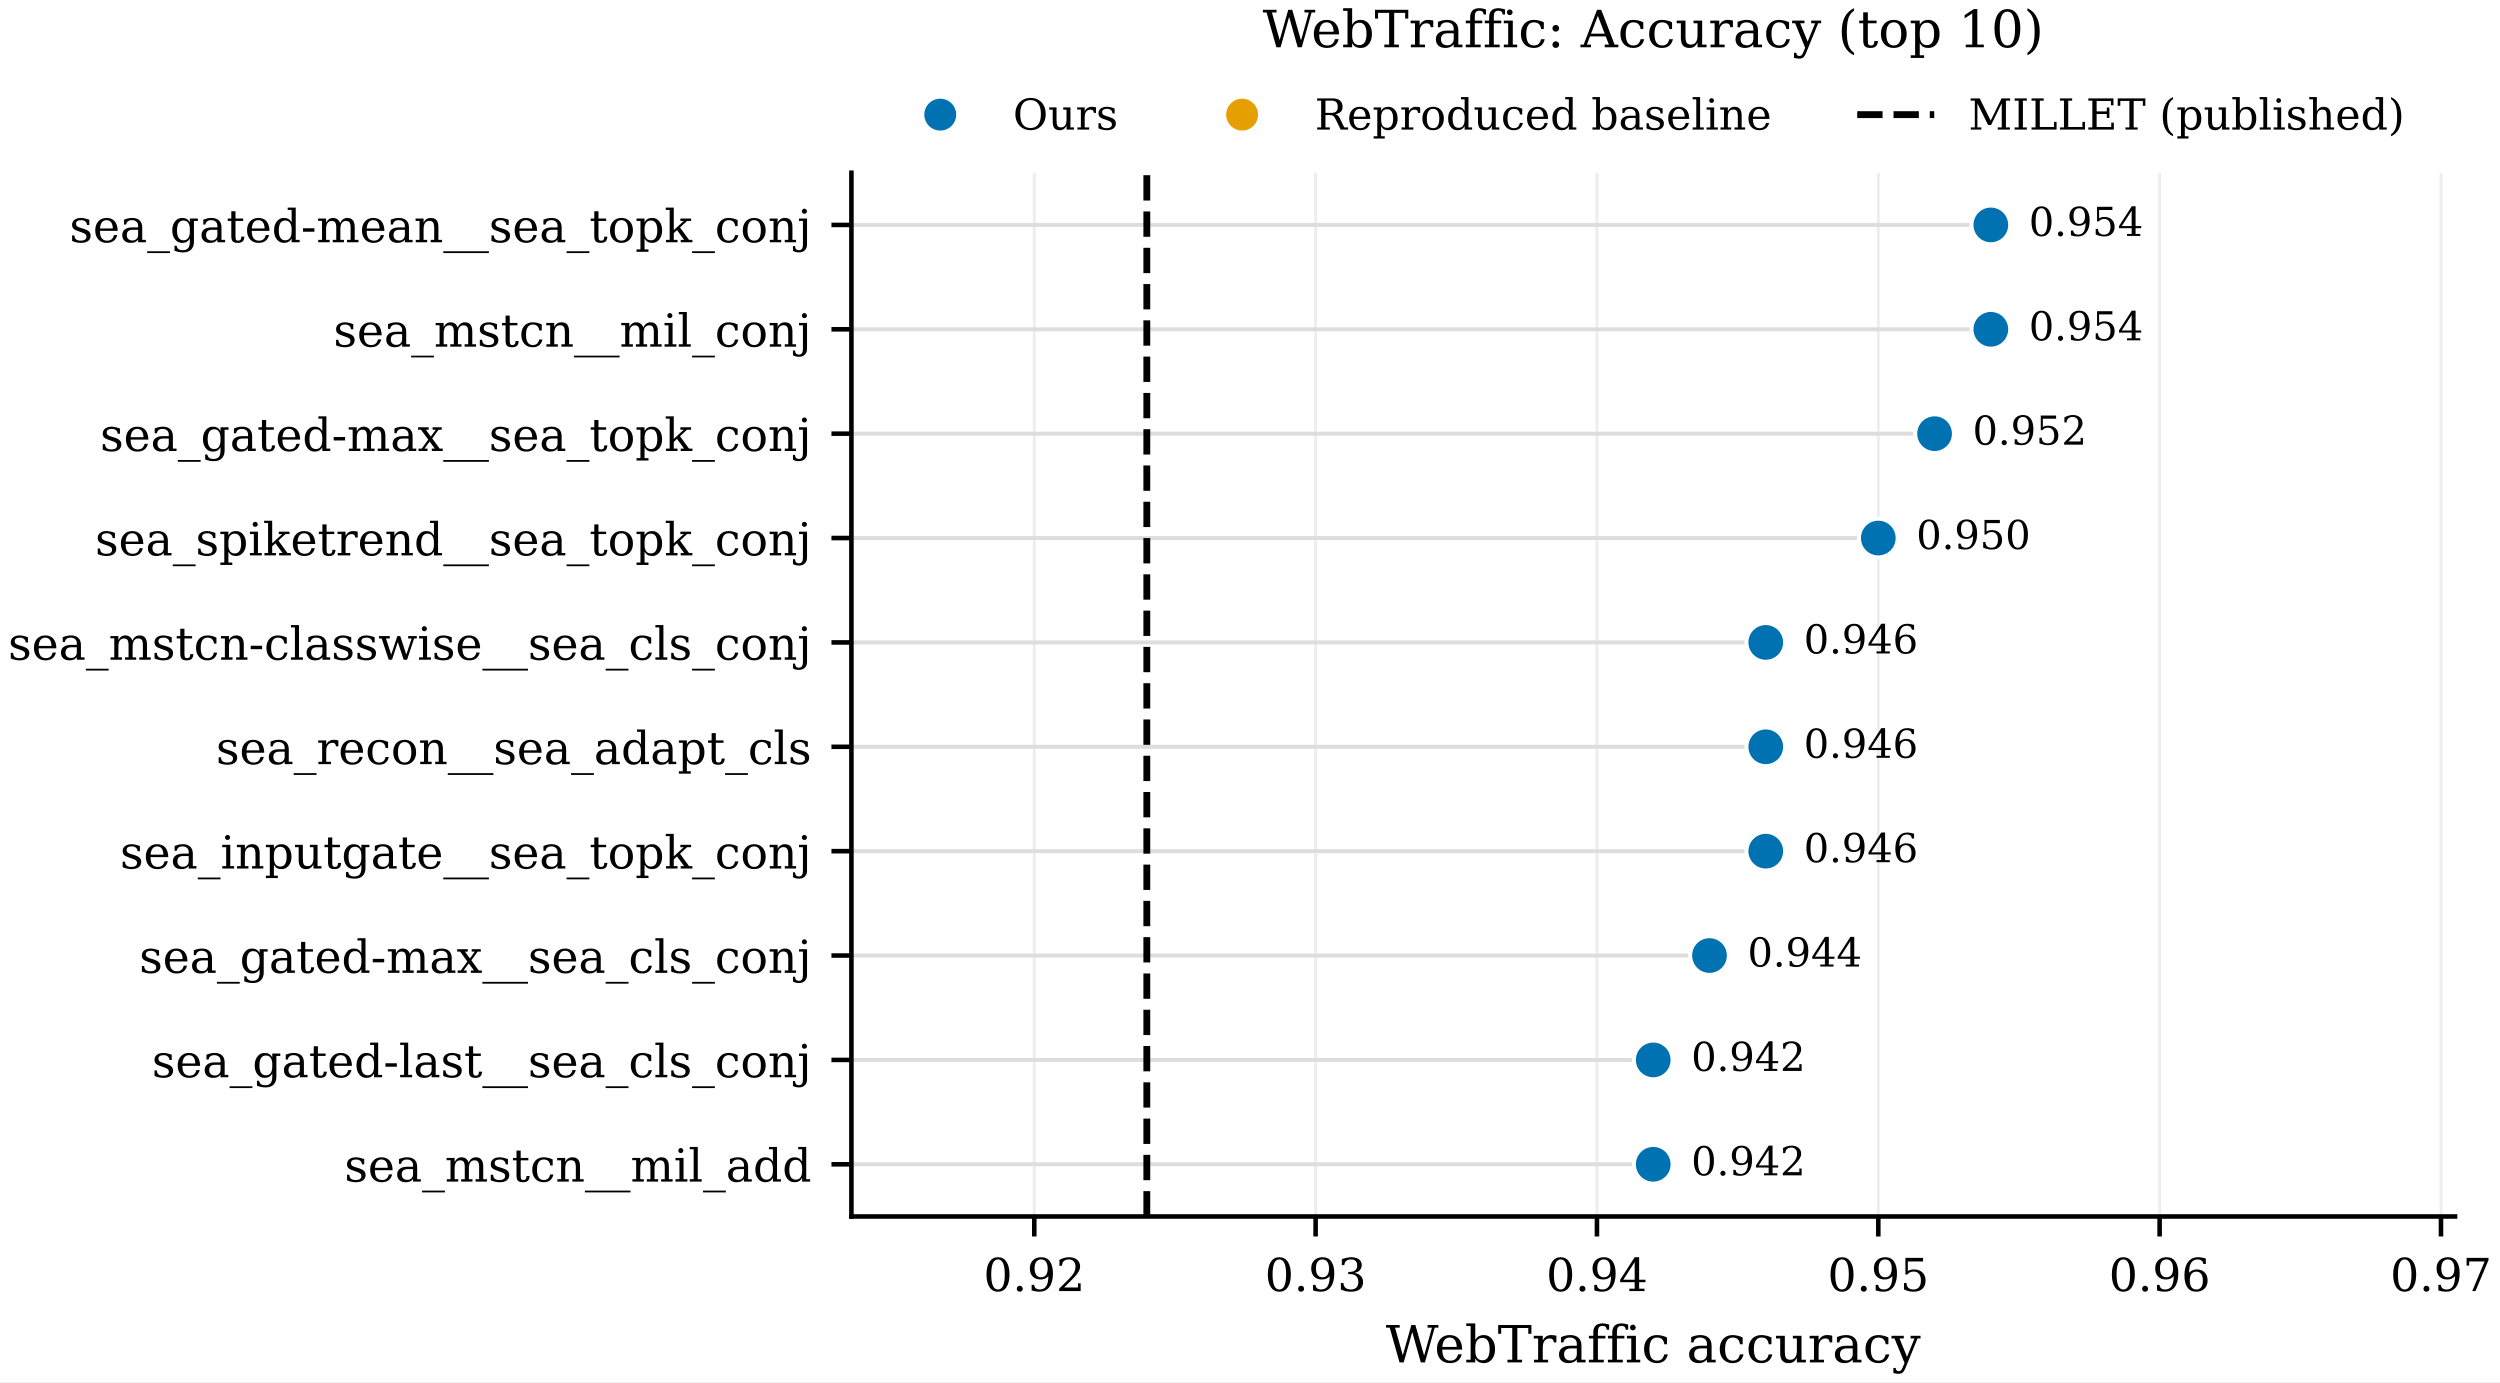
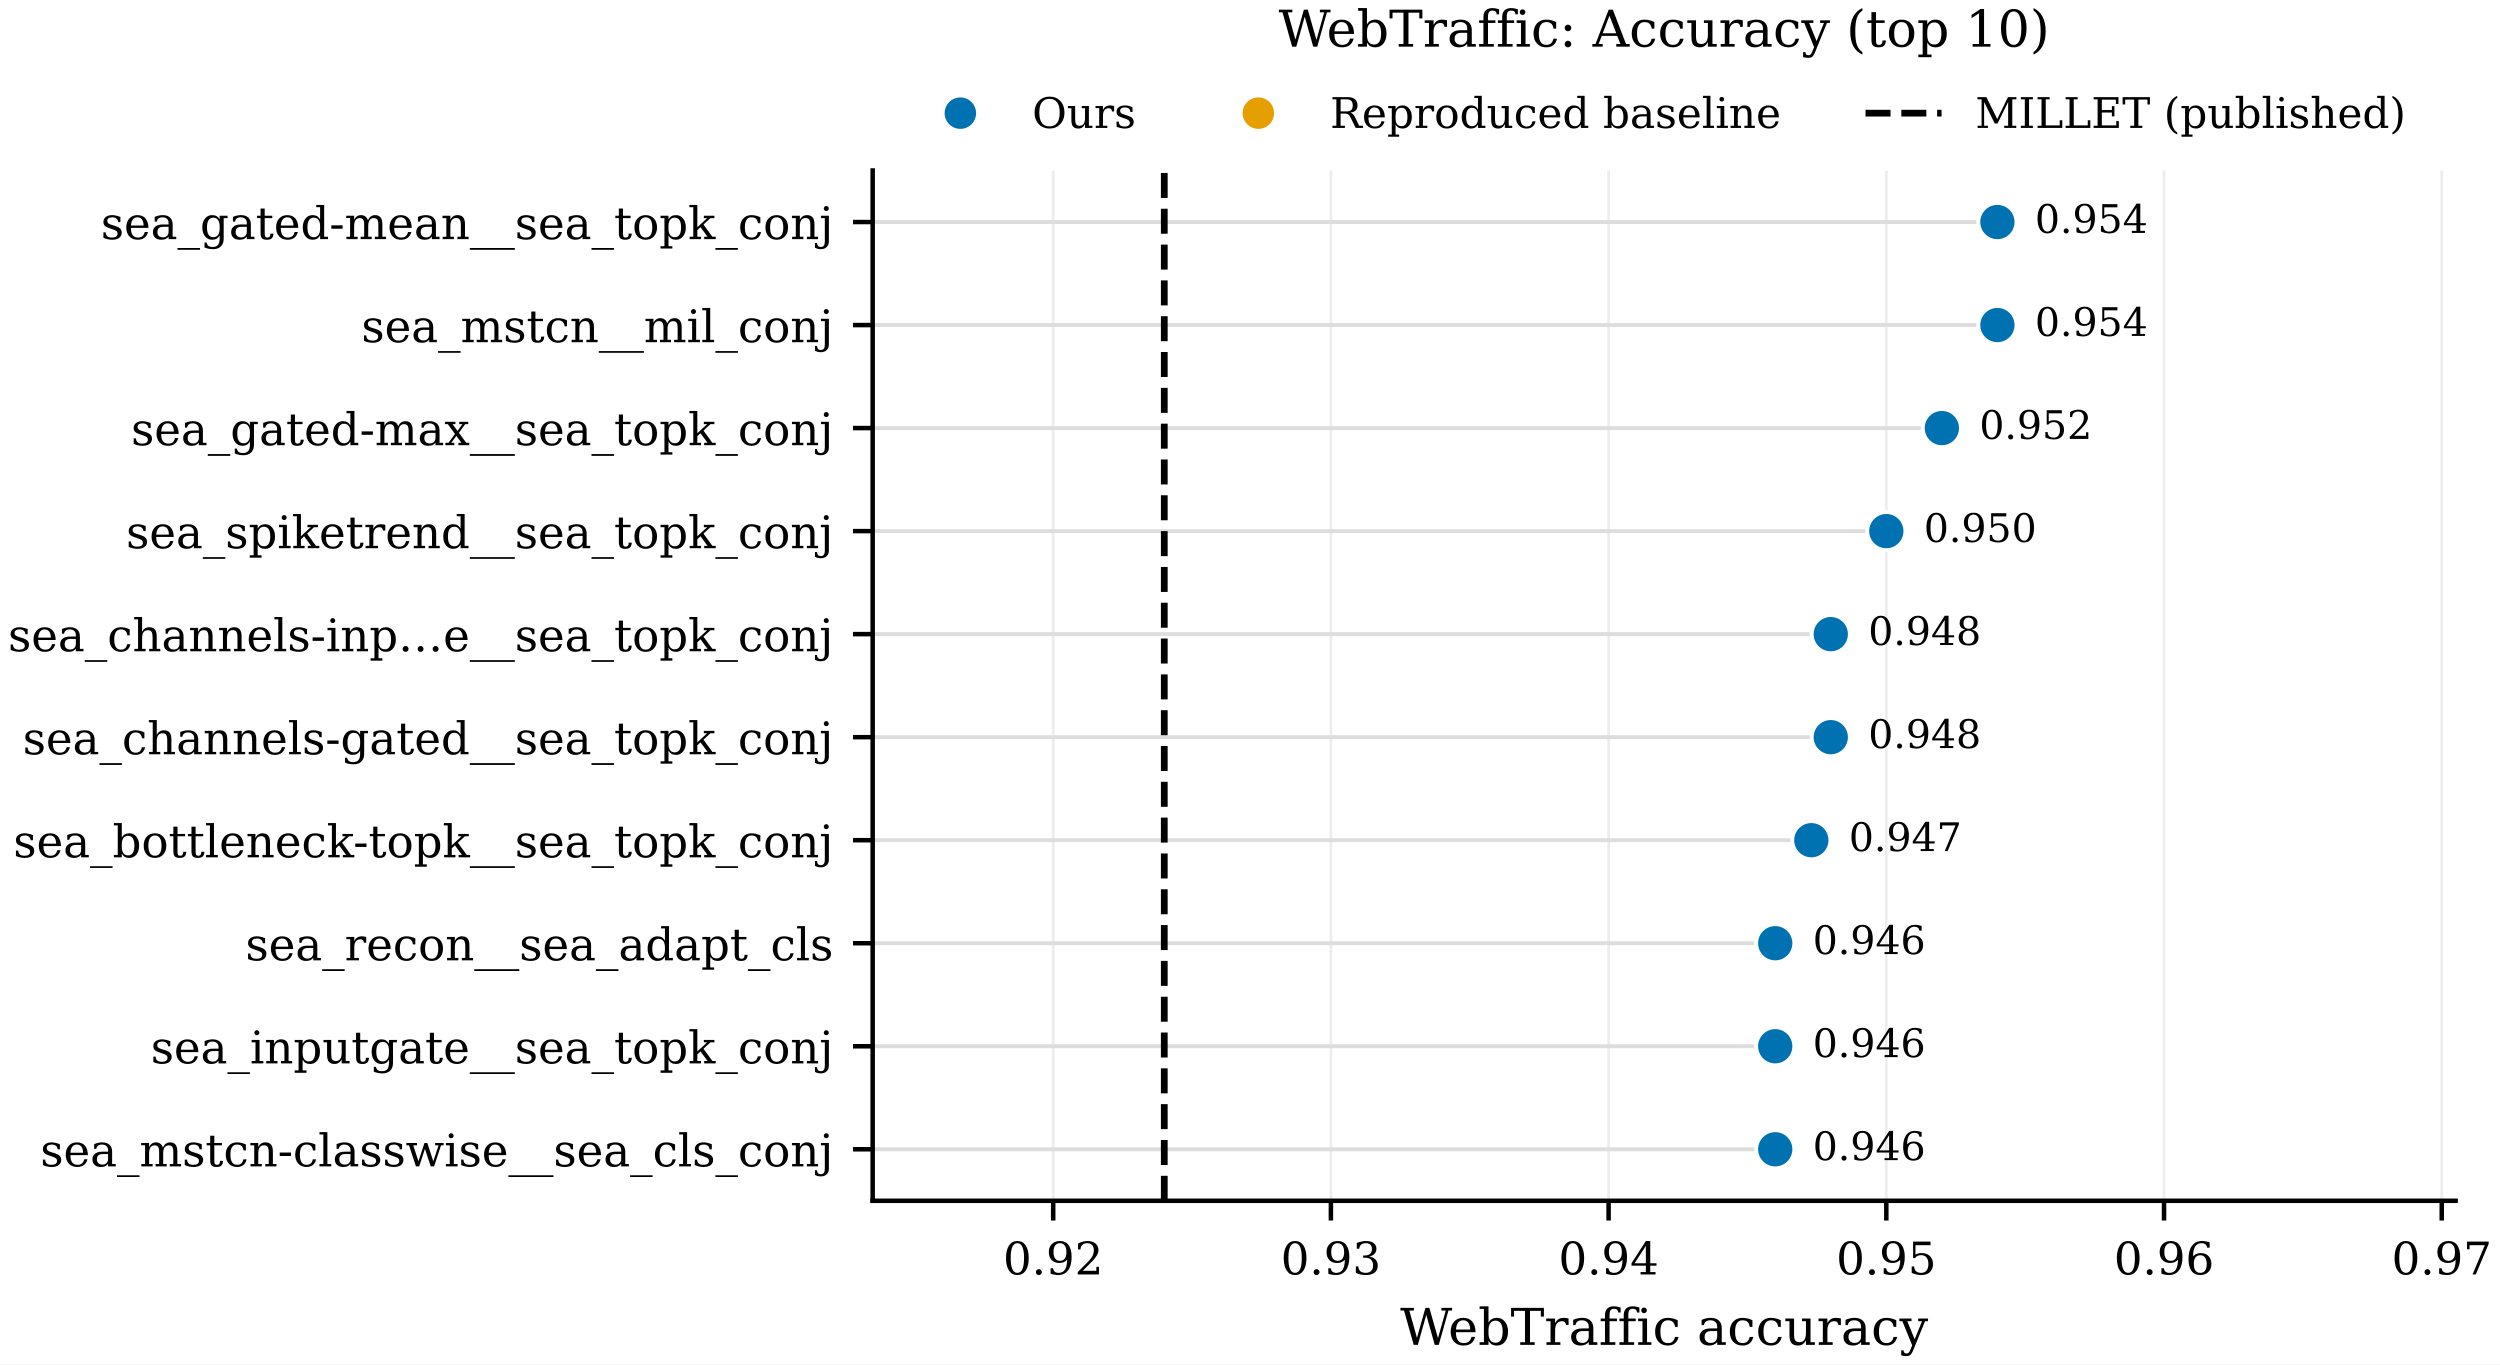
- <svg xmlns="http://www.w3.org/2000/svg" xmlns:xlink="http://www.w3.org/1999/xlink" width="438.213pt" height="242.251pt" viewBox="0 0 438.213 242.251" version="1.1">
+ <svg xmlns="http://www.w3.org/2000/svg" xmlns:xlink="http://www.w3.org/1999/xlink" width="443.939pt" height="242.251pt" viewBox="0 0 443.939 242.251" version="1.1">
  <defs>
    <style type="text/css">*{stroke-linejoin: round; stroke-linecap: butt}</style>
  </defs>
  <g id="figure_1">
    <g id="patch_1">
-       <path d="M 0 242.251  L 438.213 242.251  L 438.213 -0  L 0 -0  z " style="fill: #ffffff" />
+       <path d="M -0 242.251  L 443.939 242.251  L 443.939 -0  L -0 -0  z " style="fill: #ffffff" />
    </g>
    <g id="axes_1">
      <g id="patch_2">
-         <path d="M 149.24 213.231  L 430.332 213.231  L 430.332 30.279  L 149.24 30.279  z " style="fill: #ffffff" />
+         <path d="M 154.966 213.231  L 436.059 213.231  L 436.059 30.279  L 154.966 30.279  z " style="fill: #ffffff" />
      </g>
      <g id="matplotlib.axis_1">
        <g id="xtick_1">
          <g id="line2d_1">
-             <path d="M 181.294 213.231  L 181.294 30.279  " clip-path="url(#p11a6fa3edb)" style="fill: none; stroke: #cccccc; stroke-opacity: 0.35; stroke-width: 0.5; stroke-linecap: square" />
+             <path d="M 187.021 213.231  L 187.021 30.279  " clip-path="url(#pb1045ec15f)" style="fill: none; stroke: #cccccc; stroke-opacity: 0.35; stroke-width: 0.5; stroke-linecap: square" />
          </g>
          <g id="line2d_2">
            <defs>
-               <path id="mdb8bfd1f29" d="M 0 0  L 0 3.5  " style="stroke: #000000; stroke-width: 0.8" />
+               <path id="m947b1de295" d="M 0 0  L 0 3.5  " style="stroke: #000000; stroke-width: 0.8" />
            </defs>
            <g>
-               <use xlink:href="#mdb8bfd1f29" x="181.294" y="213.231" style="stroke: #000000; stroke-width: 0.8" />
+               <use xlink:href="#m947b1de295" x="187.021" y="213.231" style="stroke: #000000; stroke-width: 0.8" />
            </g>
          </g>
          <g id="text_1">
-             <text style="font: 8px 'DejaVu Serif', 'Times New Roman', 'Times', 'Computer Modern Roman', serif; text-anchor: middle" x="181.294" y="226.309" transform="rotate(-0 181.2944 226.3093)">0.92</text>
+             <text style="font: 8px 'DejaVu Serif', 'Times New Roman', 'Times', 'Computer Modern Roman', serif; text-anchor: middle" x="187.021" y="226.309" transform="rotate(-0 187.0207 226.3093)">0.92</text>
          </g>
        </g>
        <g id="xtick_2">
          <g id="line2d_3">
-             <path d="M 230.609 213.231  L 230.609 30.279  " clip-path="url(#p11a6fa3edb)" style="fill: none; stroke: #cccccc; stroke-opacity: 0.35; stroke-width: 0.5; stroke-linecap: square" />
+             <path d="M 236.335 213.231  L 236.335 30.279  " clip-path="url(#pb1045ec15f)" style="fill: none; stroke: #cccccc; stroke-opacity: 0.35; stroke-width: 0.5; stroke-linecap: square" />
          </g>
          <g id="line2d_4">
            <g>
-               <use xlink:href="#mdb8bfd1f29" x="230.609" y="213.231" style="stroke: #000000; stroke-width: 0.8" />
+               <use xlink:href="#m947b1de295" x="236.335" y="213.231" style="stroke: #000000; stroke-width: 0.8" />
            </g>
          </g>
          <g id="text_2">
-             <text style="font: 8px 'DejaVu Serif', 'Times New Roman', 'Times', 'Computer Modern Roman', serif; text-anchor: middle" x="230.609" y="226.309" transform="rotate(-0 230.6089 226.3093)">0.93</text>
+             <text style="font: 8px 'DejaVu Serif', 'Times New Roman', 'Times', 'Computer Modern Roman', serif; text-anchor: middle" x="236.335" y="226.309" transform="rotate(-0 236.3351 226.3093)">0.93</text>
          </g>
        </g>
        <g id="xtick_3">
          <g id="line2d_5">
-             <path d="M 279.923 213.231  L 279.923 30.279  " clip-path="url(#p11a6fa3edb)" style="fill: none; stroke: #cccccc; stroke-opacity: 0.35; stroke-width: 0.5; stroke-linecap: square" />
+             <path d="M 285.65 213.231  L 285.65 30.279  " clip-path="url(#pb1045ec15f)" style="fill: none; stroke: #cccccc; stroke-opacity: 0.35; stroke-width: 0.5; stroke-linecap: square" />
          </g>
          <g id="line2d_6">
            <g>
-               <use xlink:href="#mdb8bfd1f29" x="279.923" y="213.231" style="stroke: #000000; stroke-width: 0.8" />
+               <use xlink:href="#m947b1de295" x="285.65" y="213.231" style="stroke: #000000; stroke-width: 0.8" />
            </g>
          </g>
          <g id="text_3">
-             <text style="font: 8px 'DejaVu Serif', 'Times New Roman', 'Times', 'Computer Modern Roman', serif; text-anchor: middle" x="279.923" y="226.309" transform="rotate(-0 279.9234 226.3093)">0.94</text>
+             <text style="font: 8px 'DejaVu Serif', 'Times New Roman', 'Times', 'Computer Modern Roman', serif; text-anchor: middle" x="285.65" y="226.309" transform="rotate(-0 285.6496 226.3093)">0.94</text>
          </g>
        </g>
        <g id="xtick_4">
          <g id="line2d_7">
-             <path d="M 329.238 213.231  L 329.238 30.279  " clip-path="url(#p11a6fa3edb)" style="fill: none; stroke: #cccccc; stroke-opacity: 0.35; stroke-width: 0.5; stroke-linecap: square" />
+             <path d="M 334.964 213.231  L 334.964 30.279  " clip-path="url(#pb1045ec15f)" style="fill: none; stroke: #cccccc; stroke-opacity: 0.35; stroke-width: 0.5; stroke-linecap: square" />
          </g>
          <g id="line2d_8">
            <g>
-               <use xlink:href="#mdb8bfd1f29" x="329.238" y="213.231" style="stroke: #000000; stroke-width: 0.8" />
+               <use xlink:href="#m947b1de295" x="334.964" y="213.231" style="stroke: #000000; stroke-width: 0.8" />
            </g>
          </g>
          <g id="text_4">
-             <text style="font: 8px 'DejaVu Serif', 'Times New Roman', 'Times', 'Computer Modern Roman', serif; text-anchor: middle" x="329.238" y="226.309" transform="rotate(-0 329.2378 226.3093)">0.95</text>
+             <text style="font: 8px 'DejaVu Serif', 'Times New Roman', 'Times', 'Computer Modern Roman', serif; text-anchor: middle" x="334.964" y="226.309" transform="rotate(-0 334.9641 226.3093)">0.95</text>
          </g>
        </g>
        <g id="xtick_5">
          <g id="line2d_9">
-             <path d="M 378.552 213.231  L 378.552 30.279  " clip-path="url(#p11a6fa3edb)" style="fill: none; stroke: #cccccc; stroke-opacity: 0.35; stroke-width: 0.5; stroke-linecap: square" />
+             <path d="M 384.279 213.231  L 384.279 30.279  " clip-path="url(#pb1045ec15f)" style="fill: none; stroke: #cccccc; stroke-opacity: 0.35; stroke-width: 0.5; stroke-linecap: square" />
          </g>
          <g id="line2d_10">
            <g>
-               <use xlink:href="#mdb8bfd1f29" x="378.552" y="213.231" style="stroke: #000000; stroke-width: 0.8" />
+               <use xlink:href="#m947b1de295" x="384.279" y="213.231" style="stroke: #000000; stroke-width: 0.8" />
            </g>
          </g>
          <g id="text_5">
-             <text style="font: 8px 'DejaVu Serif', 'Times New Roman', 'Times', 'Computer Modern Roman', serif; text-anchor: middle" x="378.552" y="226.309" transform="rotate(-0 378.5523 226.3093)">0.96</text>
+             <text style="font: 8px 'DejaVu Serif', 'Times New Roman', 'Times', 'Computer Modern Roman', serif; text-anchor: middle" x="384.279" y="226.309" transform="rotate(-0 384.2786 226.3093)">0.96</text>
          </g>
        </g>
        <g id="xtick_6">
          <g id="line2d_11">
-             <path d="M 427.867 213.231  L 427.867 30.279  " clip-path="url(#p11a6fa3edb)" style="fill: none; stroke: #cccccc; stroke-opacity: 0.35; stroke-width: 0.5; stroke-linecap: square" />
+             <path d="M 433.593 213.231  L 433.593 30.279  " clip-path="url(#pb1045ec15f)" style="fill: none; stroke: #cccccc; stroke-opacity: 0.35; stroke-width: 0.5; stroke-linecap: square" />
          </g>
          <g id="line2d_12">
            <g>
-               <use xlink:href="#mdb8bfd1f29" x="427.867" y="213.231" style="stroke: #000000; stroke-width: 0.8" />
+               <use xlink:href="#m947b1de295" x="433.593" y="213.231" style="stroke: #000000; stroke-width: 0.8" />
            </g>
          </g>
          <g id="text_6">
-             <text style="font: 8px 'DejaVu Serif', 'Times New Roman', 'Times', 'Computer Modern Roman', serif; text-anchor: middle" x="427.867" y="226.309" transform="rotate(-0 427.8668 226.3093)">0.97</text>
+             <text style="font: 8px 'DejaVu Serif', 'Times New Roman', 'Times', 'Computer Modern Roman', serif; text-anchor: middle" x="433.593" y="226.309" transform="rotate(-0 433.593 226.3093)">0.97</text>
          </g>
        </g>
        <g id="text_7">
-           <text style="font: 9px 'DejaVu Serif', 'Times New Roman', 'Times', 'Computer Modern Roman', serif; text-anchor: middle" x="289.786" y="238.812" transform="rotate(-0 289.7862 238.8117)">WebTraffic accuracy</text>
+           <text style="font: 9px 'DejaVu Serif', 'Times New Roman', 'Times', 'Computer Modern Roman', serif; text-anchor: middle" x="295.512" y="238.812" transform="rotate(-0 295.5125 238.8117)">WebTraffic accuracy</text>
        </g>
      </g>
      <g id="matplotlib.axis_2">
        <g id="ytick_1">
          <g id="line2d_13">
            <defs>
-               <path id="m8797bab2fd" d="M 0 0  L -3.5 0  " style="stroke: #000000; stroke-width: 0.8" />
+               <path id="m1b04a0e2ac" d="M 0 0  L -3.5 0  " style="stroke: #000000; stroke-width: 0.8" />
            </defs>
            <g>
-               <use xlink:href="#m8797bab2fd" x="149.24" y="39.426" style="stroke: #000000; stroke-width: 0.8" />
+               <use xlink:href="#m1b04a0e2ac" x="154.966" y="39.426" style="stroke: #000000; stroke-width: 0.8" />
            </g>
          </g>
          <g id="text_8">
-             <text style="font: 8px 'DejaVu Serif', 'Times New Roman', 'Times', 'Computer Modern Roman', serif; text-anchor: end" x="142.24" y="42.466" transform="rotate(-0 142.24 42.46557)">sea_gated-mean__sea_topk_conj</text>
+             <text style="font: 8px 'DejaVu Serif', 'Times New Roman', 'Times', 'Computer Modern Roman', serif; text-anchor: end" x="147.966" y="42.466" transform="rotate(-0 147.9663 42.46557)">sea_gated-mean__sea_topk_conj</text>
          </g>
        </g>
        <g id="ytick_2">
          <g id="line2d_14">
            <g>
-               <use xlink:href="#m8797bab2fd" x="149.24" y="57.721" style="stroke: #000000; stroke-width: 0.8" />
+               <use xlink:href="#m1b04a0e2ac" x="154.966" y="57.721" style="stroke: #000000; stroke-width: 0.8" />
            </g>
          </g>
          <g id="text_9">
-             <text style="font: 8px 'DejaVu Serif', 'Times New Roman', 'Times', 'Computer Modern Roman', serif; text-anchor: end" x="142.24" y="60.761" transform="rotate(-0 142.24 60.76077)">sea_mstcn__mil_conj</text>
+             <text style="font: 8px 'DejaVu Serif', 'Times New Roman', 'Times', 'Computer Modern Roman', serif; text-anchor: end" x="147.966" y="60.761" transform="rotate(-0 147.9663 60.76077)">sea_mstcn__mil_conj</text>
          </g>
        </g>
        <g id="ytick_3">
          <g id="line2d_15">
            <g>
-               <use xlink:href="#m8797bab2fd" x="149.24" y="76.017" style="stroke: #000000; stroke-width: 0.8" />
+               <use xlink:href="#m1b04a0e2ac" x="154.966" y="76.017" style="stroke: #000000; stroke-width: 0.8" />
            </g>
          </g>
          <g id="text_10">
-             <text style="font: 8px 'DejaVu Serif', 'Times New Roman', 'Times', 'Computer Modern Roman', serif; text-anchor: end" x="142.24" y="79.056" transform="rotate(-0 142.24 79.05597)">sea_gated-max__sea_topk_conj</text>
+             <text style="font: 8px 'DejaVu Serif', 'Times New Roman', 'Times', 'Computer Modern Roman', serif; text-anchor: end" x="147.966" y="79.056" transform="rotate(-0 147.9663 79.05597)">sea_gated-max__sea_topk_conj</text>
          </g>
        </g>
        <g id="ytick_4">
          <g id="line2d_16">
            <g>
-               <use xlink:href="#m8797bab2fd" x="149.24" y="94.312" style="stroke: #000000; stroke-width: 0.8" />
+               <use xlink:href="#m1b04a0e2ac" x="154.966" y="94.312" style="stroke: #000000; stroke-width: 0.8" />
            </g>
          </g>
          <g id="text_11">
-             <text style="font: 8px 'DejaVu Serif', 'Times New Roman', 'Times', 'Computer Modern Roman', serif; text-anchor: end" x="142.24" y="97.351" transform="rotate(-0 142.24 97.35117)">sea_spiketrend__sea_topk_conj</text>
+             <text style="font: 8px 'DejaVu Serif', 'Times New Roman', 'Times', 'Computer Modern Roman', serif; text-anchor: end" x="147.966" y="97.351" transform="rotate(-0 147.9663 97.35117)">sea_spiketrend__sea_topk_conj</text>
          </g>
        </g>
        <g id="ytick_5">
          <g id="line2d_17">
            <g>
-               <use xlink:href="#m8797bab2fd" x="149.24" y="112.607" style="stroke: #000000; stroke-width: 0.8" />
+               <use xlink:href="#m1b04a0e2ac" x="154.966" y="112.607" style="stroke: #000000; stroke-width: 0.8" />
            </g>
          </g>
          <g id="text_12">
-             <text style="font: 8px 'DejaVu Serif', 'Times New Roman', 'Times', 'Computer Modern Roman', serif; text-anchor: end" x="142.24" y="115.646" transform="rotate(-0 142.24 115.6464)">sea_mstcn-classwise__sea_cls_conj</text>
+             <text style="font: 8px 'DejaVu Serif', 'Times New Roman', 'Times', 'Computer Modern Roman', serif; text-anchor: end" x="147.966" y="115.646" transform="rotate(-0 147.9663 115.6464)">sea_channels-inp…e__sea_topk_conj</text>
          </g>
        </g>
        <g id="ytick_6">
          <g id="line2d_18">
            <g>
-               <use xlink:href="#m8797bab2fd" x="149.24" y="130.902" style="stroke: #000000; stroke-width: 0.8" />
+               <use xlink:href="#m1b04a0e2ac" x="154.966" y="130.902" style="stroke: #000000; stroke-width: 0.8" />
            </g>
          </g>
          <g id="text_13">
-             <text style="font: 8px 'DejaVu Serif', 'Times New Roman', 'Times', 'Computer Modern Roman', serif; text-anchor: end" x="142.24" y="133.942" transform="rotate(-0 142.24 133.9416)">sea_recon__sea_adapt_cls</text>
+             <text style="font: 8px 'DejaVu Serif', 'Times New Roman', 'Times', 'Computer Modern Roman', serif; text-anchor: end" x="147.966" y="133.942" transform="rotate(-0 147.9663 133.9416)">sea_channels-gated__sea_topk_conj</text>
          </g>
        </g>
        <g id="ytick_7">
          <g id="line2d_19">
            <g>
-               <use xlink:href="#m8797bab2fd" x="149.24" y="149.197" style="stroke: #000000; stroke-width: 0.8" />
+               <use xlink:href="#m1b04a0e2ac" x="154.966" y="149.197" style="stroke: #000000; stroke-width: 0.8" />
            </g>
          </g>
          <g id="text_14">
-             <text style="font: 8px 'DejaVu Serif', 'Times New Roman', 'Times', 'Computer Modern Roman', serif; text-anchor: end" x="142.24" y="152.237" transform="rotate(-0 142.24 152.2368)">sea_inputgate__sea_topk_conj</text>
+             <text style="font: 8px 'DejaVu Serif', 'Times New Roman', 'Times', 'Computer Modern Roman', serif; text-anchor: end" x="147.966" y="152.237" transform="rotate(-0 147.9663 152.2368)">sea_bottleneck-topk__sea_topk_conj</text>
          </g>
        </g>
        <g id="ytick_8">
          <g id="line2d_20">
            <g>
-               <use xlink:href="#m8797bab2fd" x="149.24" y="167.493" style="stroke: #000000; stroke-width: 0.8" />
+               <use xlink:href="#m1b04a0e2ac" x="154.966" y="167.493" style="stroke: #000000; stroke-width: 0.8" />
            </g>
          </g>
          <g id="text_15">
-             <text style="font: 8px 'DejaVu Serif', 'Times New Roman', 'Times', 'Computer Modern Roman', serif; text-anchor: end" x="142.24" y="170.532" transform="rotate(-0 142.24 170.532)">sea_gated-max__sea_cls_conj</text>
+             <text style="font: 8px 'DejaVu Serif', 'Times New Roman', 'Times', 'Computer Modern Roman', serif; text-anchor: end" x="147.966" y="170.532" transform="rotate(-0 147.9663 170.532)">sea_recon__sea_adapt_cls</text>
          </g>
        </g>
        <g id="ytick_9">
          <g id="line2d_21">
            <g>
-               <use xlink:href="#m8797bab2fd" x="149.24" y="185.788" style="stroke: #000000; stroke-width: 0.8" />
+               <use xlink:href="#m1b04a0e2ac" x="154.966" y="185.788" style="stroke: #000000; stroke-width: 0.8" />
            </g>
          </g>
          <g id="text_16">
-             <text style="font: 8px 'DejaVu Serif', 'Times New Roman', 'Times', 'Computer Modern Roman', serif; text-anchor: end" x="142.24" y="188.827" transform="rotate(-0 142.24 188.8272)">sea_gated-last__sea_cls_conj</text>
+             <text style="font: 8px 'DejaVu Serif', 'Times New Roman', 'Times', 'Computer Modern Roman', serif; text-anchor: end" x="147.966" y="188.827" transform="rotate(-0 147.9663 188.8272)">sea_inputgate__sea_topk_conj</text>
          </g>
        </g>
        <g id="ytick_10">
          <g id="line2d_22">
            <g>
-               <use xlink:href="#m8797bab2fd" x="149.24" y="204.083" style="stroke: #000000; stroke-width: 0.8" />
+               <use xlink:href="#m1b04a0e2ac" x="154.966" y="204.083" style="stroke: #000000; stroke-width: 0.8" />
            </g>
          </g>
          <g id="text_17">
-             <text style="font: 8px 'DejaVu Serif', 'Times New Roman', 'Times', 'Computer Modern Roman', serif; text-anchor: end" x="142.24" y="207.122" transform="rotate(-0 142.24 207.1224)">sea_mstcn__mil_add</text>
+             <text style="font: 8px 'DejaVu Serif', 'Times New Roman', 'Times', 'Computer Modern Roman', serif; text-anchor: end" x="147.966" y="207.122" transform="rotate(-0 147.9663 207.1224)">sea_mstcn-classwise__sea_cls_conj</text>
          </g>
        </g>
      </g>
      <g id="line2d_23">
-         <path d="M 149.24 39.426  L 348.964 39.426  " clip-path="url(#p11a6fa3edb)" style="fill: none; stroke: #dddddd; stroke-width: 0.7; stroke-linecap: square" />
+         <path d="M 154.966 39.426  L 354.69 39.426  " clip-path="url(#pb1045ec15f)" style="fill: none; stroke: #dddddd; stroke-width: 0.7; stroke-linecap: square" />
      </g>
      <g id="line2d_24">
-         <path d="M 149.24 57.721  L 348.964 57.721  " clip-path="url(#p11a6fa3edb)" style="fill: none; stroke: #dddddd; stroke-width: 0.7; stroke-linecap: square" />
+         <path d="M 154.966 57.721  L 354.69 57.721  " clip-path="url(#pb1045ec15f)" style="fill: none; stroke: #dddddd; stroke-width: 0.7; stroke-linecap: square" />
      </g>
      <g id="line2d_25">
-         <path d="M 149.24 76.017  L 339.101 76.017  " clip-path="url(#p11a6fa3edb)" style="fill: none; stroke: #dddddd; stroke-width: 0.7; stroke-linecap: square" />
+         <path d="M 154.966 76.017  L 344.827 76.017  " clip-path="url(#pb1045ec15f)" style="fill: none; stroke: #dddddd; stroke-width: 0.7; stroke-linecap: square" />
      </g>
      <g id="line2d_26">
-         <path d="M 149.24 94.312  L 329.238 94.312  " clip-path="url(#p11a6fa3edb)" style="fill: none; stroke: #dddddd; stroke-width: 0.7; stroke-linecap: square" />
+         <path d="M 154.966 94.312  L 334.964 94.312  " clip-path="url(#pb1045ec15f)" style="fill: none; stroke: #dddddd; stroke-width: 0.7; stroke-linecap: square" />
      </g>
      <g id="line2d_27">
-         <path d="M 149.24 112.607  L 309.512 112.607  " clip-path="url(#p11a6fa3edb)" style="fill: none; stroke: #dddddd; stroke-width: 0.7; stroke-linecap: square" />
+         <path d="M 154.966 112.607  L 325.101 112.607  " clip-path="url(#pb1045ec15f)" style="fill: none; stroke: #dddddd; stroke-width: 0.7; stroke-linecap: square" />
      </g>
      <g id="line2d_28">
-         <path d="M 149.24 130.902  L 309.512 130.902  " clip-path="url(#p11a6fa3edb)" style="fill: none; stroke: #dddddd; stroke-width: 0.7; stroke-linecap: square" />
+         <path d="M 154.966 130.902  L 325.101 130.902  " clip-path="url(#pb1045ec15f)" style="fill: none; stroke: #dddddd; stroke-width: 0.7; stroke-linecap: square" />
      </g>
      <g id="line2d_29">
-         <path d="M 149.24 149.197  L 309.512 149.197  " clip-path="url(#p11a6fa3edb)" style="fill: none; stroke: #dddddd; stroke-width: 0.7; stroke-linecap: square" />
+         <path d="M 154.966 149.197  L 321.649 149.197  " clip-path="url(#pb1045ec15f)" style="fill: none; stroke: #dddddd; stroke-width: 0.7; stroke-linecap: square" />
      </g>
      <g id="line2d_30">
-         <path d="M 149.24 167.493  L 299.649 167.493  " clip-path="url(#p11a6fa3edb)" style="fill: none; stroke: #dddddd; stroke-width: 0.7; stroke-linecap: square" />
+         <path d="M 154.966 167.493  L 315.238 167.493  " clip-path="url(#pb1045ec15f)" style="fill: none; stroke: #dddddd; stroke-width: 0.7; stroke-linecap: square" />
      </g>
      <g id="line2d_31">
-         <path d="M 149.24 185.788  L 289.786 185.788  " clip-path="url(#p11a6fa3edb)" style="fill: none; stroke: #dddddd; stroke-width: 0.7; stroke-linecap: square" />
+         <path d="M 154.966 185.788  L 315.238 185.788  " clip-path="url(#pb1045ec15f)" style="fill: none; stroke: #dddddd; stroke-width: 0.7; stroke-linecap: square" />
      </g>
      <g id="line2d_32">
-         <path d="M 149.24 204.083  L 289.786 204.083  " clip-path="url(#p11a6fa3edb)" style="fill: none; stroke: #dddddd; stroke-width: 0.7; stroke-linecap: square" />
+         <path d="M 154.966 204.083  L 315.238 204.083  " clip-path="url(#pb1045ec15f)" style="fill: none; stroke: #dddddd; stroke-width: 0.7; stroke-linecap: square" />
      </g>
      <g id="patch_3">
-         <path d="M 149.24 213.231  L 149.24 30.279  " style="fill: none; stroke: #000000; stroke-width: 0.8; stroke-linejoin: miter; stroke-linecap: square" />
+         <path d="M 154.966 213.231  L 154.966 30.279  " style="fill: none; stroke: #000000; stroke-width: 0.8; stroke-linejoin: miter; stroke-linecap: square" />
      </g>
      <g id="patch_4">
-         <path d="M 149.24 213.231  L 430.332 213.231  " style="fill: none; stroke: #000000; stroke-width: 0.8; stroke-linejoin: miter; stroke-linecap: square" />
+         <path d="M 154.966 213.231  L 436.059 213.231  " style="fill: none; stroke: #000000; stroke-width: 0.8; stroke-linejoin: miter; stroke-linecap: square" />
      </g>
      <g id="text_18">
-         <text style="font: 7px 'DejaVu Serif', 'Times New Roman', 'Times', 'Computer Modern Roman', serif; text-anchor: start" x="355.621" y="41.358" transform="rotate(-0 355.6211 41.35776)">0.954</text>
+         <text style="font: 7px 'DejaVu Serif', 'Times New Roman', 'Times', 'Computer Modern Roman', serif; text-anchor: start" x="361.347" y="41.358" transform="rotate(-0 361.3473 41.35776)">0.954</text>
      </g>
      <g id="text_19">
-         <text style="font: 7px 'DejaVu Serif', 'Times New Roman', 'Times', 'Computer Modern Roman', serif; text-anchor: start" x="355.621" y="59.653" transform="rotate(-0 355.6211 59.65296)">0.954</text>
+         <text style="font: 7px 'DejaVu Serif', 'Times New Roman', 'Times', 'Computer Modern Roman', serif; text-anchor: start" x="361.347" y="59.653" transform="rotate(-0 361.3473 59.65296)">0.954</text>
      </g>
      <g id="text_20">
-         <text style="font: 7px 'DejaVu Serif', 'Times New Roman', 'Times', 'Computer Modern Roman', serif; text-anchor: start" x="345.758" y="77.948" transform="rotate(-0 345.7582 77.94816)">0.952</text>
+         <text style="font: 7px 'DejaVu Serif', 'Times New Roman', 'Times', 'Computer Modern Roman', serif; text-anchor: start" x="351.484" y="77.948" transform="rotate(-0 351.4844 77.94816)">0.952</text>
      </g>
      <g id="text_21">
-         <text style="font: 7px 'DejaVu Serif', 'Times New Roman', 'Times', 'Computer Modern Roman', serif; text-anchor: start" x="335.895" y="96.243" transform="rotate(-0 335.8953 96.24336)">0.950</text>
+         <text style="font: 7px 'DejaVu Serif', 'Times New Roman', 'Times', 'Computer Modern Roman', serif; text-anchor: start" x="341.622" y="96.243" transform="rotate(-0 341.6215 96.24336)">0.950</text>
      </g>
      <g id="text_22">
-         <text style="font: 7px 'DejaVu Serif', 'Times New Roman', 'Times', 'Computer Modern Roman', serif; text-anchor: start" x="316.169" y="114.539" transform="rotate(-0 316.1695 114.5386)">0.946</text>
+         <text style="font: 7px 'DejaVu Serif', 'Times New Roman', 'Times', 'Computer Modern Roman', serif; text-anchor: start" x="331.759" y="114.539" transform="rotate(-0 331.7586 114.5386)">0.948</text>
      </g>
      <g id="text_23">
-         <text style="font: 7px 'DejaVu Serif', 'Times New Roman', 'Times', 'Computer Modern Roman', serif; text-anchor: start" x="316.169" y="132.834" transform="rotate(-0 316.1695 132.8338)">0.946</text>
+         <text style="font: 7px 'DejaVu Serif', 'Times New Roman', 'Times', 'Computer Modern Roman', serif; text-anchor: start" x="331.759" y="132.834" transform="rotate(-0 331.7586 132.8338)">0.948</text>
      </g>
      <g id="text_24">
-         <text style="font: 7px 'DejaVu Serif', 'Times New Roman', 'Times', 'Computer Modern Roman', serif; text-anchor: start" x="316.169" y="151.129" transform="rotate(-0 316.1695 151.129)">0.946</text>
+         <text style="font: 7px 'DejaVu Serif', 'Times New Roman', 'Times', 'Computer Modern Roman', serif; text-anchor: start" x="328.307" y="151.129" transform="rotate(-0 328.3066 151.129)">0.947</text>
      </g>
      <g id="text_25">
-         <text style="font: 7px 'DejaVu Serif', 'Times New Roman', 'Times', 'Computer Modern Roman', serif; text-anchor: start" x="306.307" y="169.424" transform="rotate(-0 306.3066 169.4242)">0.944</text>
+         <text style="font: 7px 'DejaVu Serif', 'Times New Roman', 'Times', 'Computer Modern Roman', serif; text-anchor: start" x="321.896" y="169.424" transform="rotate(-0 321.8957 169.4242)">0.946</text>
      </g>
      <g id="text_26">
-         <text style="font: 7px 'DejaVu Serif', 'Times New Roman', 'Times', 'Computer Modern Roman', serif; text-anchor: start" x="296.444" y="187.719" transform="rotate(-0 296.4437 187.7194)">0.942</text>
+         <text style="font: 7px 'DejaVu Serif', 'Times New Roman', 'Times', 'Computer Modern Roman', serif; text-anchor: start" x="321.896" y="187.719" transform="rotate(-0 321.8957 187.7194)">0.946</text>
      </g>
      <g id="text_27">
-         <text style="font: 7px 'DejaVu Serif', 'Times New Roman', 'Times', 'Computer Modern Roman', serif; text-anchor: start" x="296.444" y="206.015" transform="rotate(-0 296.4437 206.0146)">0.942</text>
+         <text style="font: 7px 'DejaVu Serif', 'Times New Roman', 'Times', 'Computer Modern Roman', serif; text-anchor: start" x="321.896" y="206.015" transform="rotate(-0 321.8957 206.0146)">0.946</text>
      </g>
      <g id="line2d_33">
-         <path d="M 201.02 213.231  L 201.02 30.279  " clip-path="url(#p11a6fa3edb)" style="fill: none; stroke-dasharray: 4.44,1.92; stroke-dashoffset: 0; stroke: #000000; stroke-width: 1.2" />
+         <path d="M 206.746 213.231  L 206.746 30.279  " clip-path="url(#pb1045ec15f)" style="fill: none; stroke-dasharray: 4.44,1.92; stroke-dashoffset: 0; stroke: #000000; stroke-width: 1.2" />
      </g>
      <g id="text_28">
-         <text style="font: 9px 'DejaVu Serif', 'Times New Roman', 'Times', 'Computer Modern Roman', serif; text-anchor: middle" x="289.786" y="8.279" transform="rotate(-0 289.7862 8.278594)">WebTraffic: Accuracy (top 10)</text>
+         <text style="font: 9px 'DejaVu Serif', 'Times New Roman', 'Times', 'Computer Modern Roman', serif; text-anchor: middle" x="295.512" y="8.279" transform="rotate(-0 295.5125 8.278594)">WebTraffic: Accuracy (top 10)</text>
      </g>
      <g id="PathCollection_1">
        <defs>
-           <path id="C0_0_d4a0485b6c" d="M 0 3.391  C 0.899 3.391 1.762 3.034 2.398 2.398  C 3.034 1.762 3.391 0.899 3.391 -0  C 3.391 -0.899 3.034 -1.762 2.398 -2.398  C 1.762 -3.034 0.899 -3.391 0 -3.391  C -0.899 -3.391 -1.762 -3.034 -2.398 -2.398  C -3.034 -1.762 -3.391 -0.899 -3.391 0  C -3.391 0.899 -3.034 1.762 -2.398 2.398  C -1.762 3.034 -0.899 3.391 0 3.391  z " />
+           <path id="C0_0_f13df1aea3" d="M 0 3.391  C 0.899 3.391 1.762 3.034 2.398 2.398  C 3.034 1.762 3.391 0.899 3.391 -0  C 3.391 -0.899 3.034 -1.762 2.398 -2.398  C 1.762 -3.034 0.899 -3.391 0 -3.391  C -0.899 -3.391 -1.762 -3.034 -2.398 -2.398  C -3.034 -1.762 -3.391 -0.899 -3.391 0  C -3.391 0.899 -3.034 1.762 -2.398 2.398  C -1.762 3.034 -0.899 3.391 0 3.391  z " />
        </defs>
-         <g clip-path="url(#p11a6fa3edb)">
-           <use xlink:href="#C0_0_d4a0485b6c" x="348.964" y="39.426" style="fill: #0072b2; stroke: #ffffff; stroke-width: 0.7" />
-         </g>
-         <g clip-path="url(#p11a6fa3edb)">
-           <use xlink:href="#C0_0_d4a0485b6c" x="348.964" y="57.721" style="fill: #0072b2; stroke: #ffffff; stroke-width: 0.7" />
-         </g>
-         <g clip-path="url(#p11a6fa3edb)">
-           <use xlink:href="#C0_0_d4a0485b6c" x="339.101" y="76.017" style="fill: #0072b2; stroke: #ffffff; stroke-width: 0.7" />
-         </g>
-         <g clip-path="url(#p11a6fa3edb)">
-           <use xlink:href="#C0_0_d4a0485b6c" x="329.238" y="94.312" style="fill: #0072b2; stroke: #ffffff; stroke-width: 0.7" />
-         </g>
-         <g clip-path="url(#p11a6fa3edb)">
-           <use xlink:href="#C0_0_d4a0485b6c" x="309.512" y="112.607" style="fill: #0072b2; stroke: #ffffff; stroke-width: 0.7" />
-         </g>
-         <g clip-path="url(#p11a6fa3edb)">
-           <use xlink:href="#C0_0_d4a0485b6c" x="309.512" y="130.902" style="fill: #0072b2; stroke: #ffffff; stroke-width: 0.7" />
-         </g>
-         <g clip-path="url(#p11a6fa3edb)">
-           <use xlink:href="#C0_0_d4a0485b6c" x="309.512" y="149.197" style="fill: #0072b2; stroke: #ffffff; stroke-width: 0.7" />
-         </g>
-         <g clip-path="url(#p11a6fa3edb)">
-           <use xlink:href="#C0_0_d4a0485b6c" x="299.649" y="167.493" style="fill: #0072b2; stroke: #ffffff; stroke-width: 0.7" />
-         </g>
-         <g clip-path="url(#p11a6fa3edb)">
-           <use xlink:href="#C0_0_d4a0485b6c" x="289.786" y="185.788" style="fill: #0072b2; stroke: #ffffff; stroke-width: 0.7" />
-         </g>
-         <g clip-path="url(#p11a6fa3edb)">
-           <use xlink:href="#C0_0_d4a0485b6c" x="289.786" y="204.083" style="fill: #0072b2; stroke: #ffffff; stroke-width: 0.7" />
+         <g clip-path="url(#pb1045ec15f)">
+           <use xlink:href="#C0_0_f13df1aea3" x="354.69" y="39.426" style="fill: #0072b2; stroke: #ffffff; stroke-width: 0.7" />
+         </g>
+         <g clip-path="url(#pb1045ec15f)">
+           <use xlink:href="#C0_0_f13df1aea3" x="354.69" y="57.721" style="fill: #0072b2; stroke: #ffffff; stroke-width: 0.7" />
+         </g>
+         <g clip-path="url(#pb1045ec15f)">
+           <use xlink:href="#C0_0_f13df1aea3" x="344.827" y="76.017" style="fill: #0072b2; stroke: #ffffff; stroke-width: 0.7" />
+         </g>
+         <g clip-path="url(#pb1045ec15f)">
+           <use xlink:href="#C0_0_f13df1aea3" x="334.964" y="94.312" style="fill: #0072b2; stroke: #ffffff; stroke-width: 0.7" />
+         </g>
+         <g clip-path="url(#pb1045ec15f)">
+           <use xlink:href="#C0_0_f13df1aea3" x="325.101" y="112.607" style="fill: #0072b2; stroke: #ffffff; stroke-width: 0.7" />
+         </g>
+         <g clip-path="url(#pb1045ec15f)">
+           <use xlink:href="#C0_0_f13df1aea3" x="325.101" y="130.902" style="fill: #0072b2; stroke: #ffffff; stroke-width: 0.7" />
+         </g>
+         <g clip-path="url(#pb1045ec15f)">
+           <use xlink:href="#C0_0_f13df1aea3" x="321.649" y="149.197" style="fill: #0072b2; stroke: #ffffff; stroke-width: 0.7" />
+         </g>
+         <g clip-path="url(#pb1045ec15f)">
+           <use xlink:href="#C0_0_f13df1aea3" x="315.238" y="167.493" style="fill: #0072b2; stroke: #ffffff; stroke-width: 0.7" />
+         </g>
+         <g clip-path="url(#pb1045ec15f)">
+           <use xlink:href="#C0_0_f13df1aea3" x="315.238" y="185.788" style="fill: #0072b2; stroke: #ffffff; stroke-width: 0.7" />
+         </g>
+         <g clip-path="url(#pb1045ec15f)">
+           <use xlink:href="#C0_0_f13df1aea3" x="315.238" y="204.083" style="fill: #0072b2; stroke: #ffffff; stroke-width: 0.7" />
        </g>
      </g>
      <g id="legend_1">
        <g id="line2d_34">
          <defs>
-             <path id="m3b7fec623f" d="M 0 2.5  C 0.663 2.5 1.299 2.237 1.768 1.768  C 2.237 1.299 2.5 0.663 2.5 0  C 2.5 -0.663 2.237 -1.299 1.768 -1.768  C 1.299 -2.237 0.663 -2.5 0 -2.5  C -0.663 -2.5 -1.299 -2.237 -1.768 -1.768  C -2.237 -1.299 -2.5 -0.663 -2.5 0  C -2.5 0.663 -2.237 1.299 -1.768 1.768  C -1.299 2.237 -0.663 2.5 0 2.5  z " style="stroke: #0072b2; stroke-width: 0.6" />
+             <path id="m7ee087bbc3" d="M 0 2.5  C 0.663 2.5 1.299 2.237 1.768 1.768  C 2.237 1.299 2.5 0.663 2.5 0  C 2.5 -0.663 2.237 -1.299 1.768 -1.768  C 1.299 -2.237 0.663 -2.5 0 -2.5  C -0.663 -2.5 -1.299 -2.237 -1.768 -1.768  C -2.237 -1.299 -2.5 -0.663 -2.5 0  C -2.5 0.663 -2.237 1.299 -1.768 1.768  C -1.299 2.237 -0.663 2.5 0 2.5  z " style="stroke: #0072b2; stroke-width: 0.6" />
          </defs>
          <g>
-             <use xlink:href="#m3b7fec623f" x="164.812" y="20.094" style="fill: #0072b2; stroke: #0072b2; stroke-width: 0.6" />
+             <use xlink:href="#m7ee087bbc3" x="170.538" y="20.094" style="fill: #0072b2; stroke: #0072b2; stroke-width: 0.6" />
          </g>
        </g>
        <g id="text_29">
-           <text style="font: 7.5px 'DejaVu Serif', 'Times New Roman', 'Times', 'Computer Modern Roman', serif; text-anchor: start" x="177.562" y="22.719" transform="rotate(-0 177.5616 22.71883)">Ours</text>
+           <text style="font: 7.5px 'DejaVu Serif', 'Times New Roman', 'Times', 'Computer Modern Roman', serif; text-anchor: start" x="183.288" y="22.719" transform="rotate(-0 183.2879 22.71883)">Ours</text>
        </g>
        <g id="line2d_35">
          <defs>
-             <path id="ma4354f1a3a" d="M 0 2.5  C 0.663 2.5 1.299 2.237 1.768 1.768  C 2.237 1.299 2.5 0.663 2.5 0  C 2.5 -0.663 2.237 -1.299 1.768 -1.768  C 1.299 -2.237 0.663 -2.5 0 -2.5  C -0.663 -2.5 -1.299 -2.237 -1.768 -1.768  C -2.237 -1.299 -2.5 -0.663 -2.5 0  C -2.5 0.663 -2.237 1.299 -1.768 1.768  C -1.299 2.237 -0.663 2.5 0 2.5  z " style="stroke: #e69f00; stroke-width: 0.6" />
+             <path id="mfdcc8f7b22" d="M 0 2.5  C 0.663 2.5 1.299 2.237 1.768 1.768  C 2.237 1.299 2.5 0.663 2.5 0  C 2.5 -0.663 2.237 -1.299 1.768 -1.768  C 1.299 -2.237 0.663 -2.5 0 -2.5  C -0.663 -2.5 -1.299 -2.237 -1.768 -1.768  C -2.237 -1.299 -2.5 -0.663 -2.5 0  C -2.5 0.663 -2.237 1.299 -1.768 1.768  C -1.299 2.237 -0.663 2.5 0 2.5  z " style="stroke: #e69f00; stroke-width: 0.6" />
          </defs>
          <g>
-             <use xlink:href="#ma4354f1a3a" x="217.724" y="20.094" style="fill: #e69f00; stroke: #e69f00; stroke-width: 0.6" />
+             <use xlink:href="#mfdcc8f7b22" x="223.45" y="20.094" style="fill: #e69f00; stroke: #e69f00; stroke-width: 0.6" />
          </g>
        </g>
        <g id="text_30">
-           <text style="font: 7.5px 'DejaVu Serif', 'Times New Roman', 'Times', 'Computer Modern Roman', serif; text-anchor: start" x="230.474" y="22.719" transform="rotate(-0 230.4741 22.71883)">Reproduced baseline</text>
+           <text style="font: 7.5px 'DejaVu Serif', 'Times New Roman', 'Times', 'Computer Modern Roman', serif; text-anchor: start" x="236.2" y="22.719" transform="rotate(-0 236.2004 22.71883)">Reproduced baseline</text>
        </g>
        <g id="line2d_36">
-           <path d="M 325.545 20.094  L 332.295 20.094  L 339.045 20.094  " style="fill: none; stroke-dasharray: 4.44,1.92; stroke-dashoffset: 0; stroke: #000000; stroke-width: 1.2" />
+           <path d="M 331.271 20.094  L 338.021 20.094  L 344.771 20.094  " style="fill: none; stroke-dasharray: 4.44,1.92; stroke-dashoffset: 0; stroke: #000000; stroke-width: 1.2" />
        </g>
        <g id="text_31">
-           <text style="font: 7.5px 'DejaVu Serif', 'Times New Roman', 'Times', 'Computer Modern Roman', serif; text-anchor: start" x="345.045" y="22.719" transform="rotate(-0 345.0448 22.71883)">MILLET (published)</text>
+           <text style="font: 7.5px 'DejaVu Serif', 'Times New Roman', 'Times', 'Computer Modern Roman', serif; text-anchor: start" x="350.771" y="22.719" transform="rotate(-0 350.7711 22.71883)">MILLET (published)</text>
        </g>
      </g>
    </g>
  </g>
  <defs>
-     <clipPath id="p11a6fa3edb">
-       <rect x="149.24" y="30.279" width="281.092" height="182.952" />
+     <clipPath id="pb1045ec15f">
+       <rect x="154.966" y="30.279" width="281.092" height="182.952" />
    </clipPath>
  </defs>
</svg>
